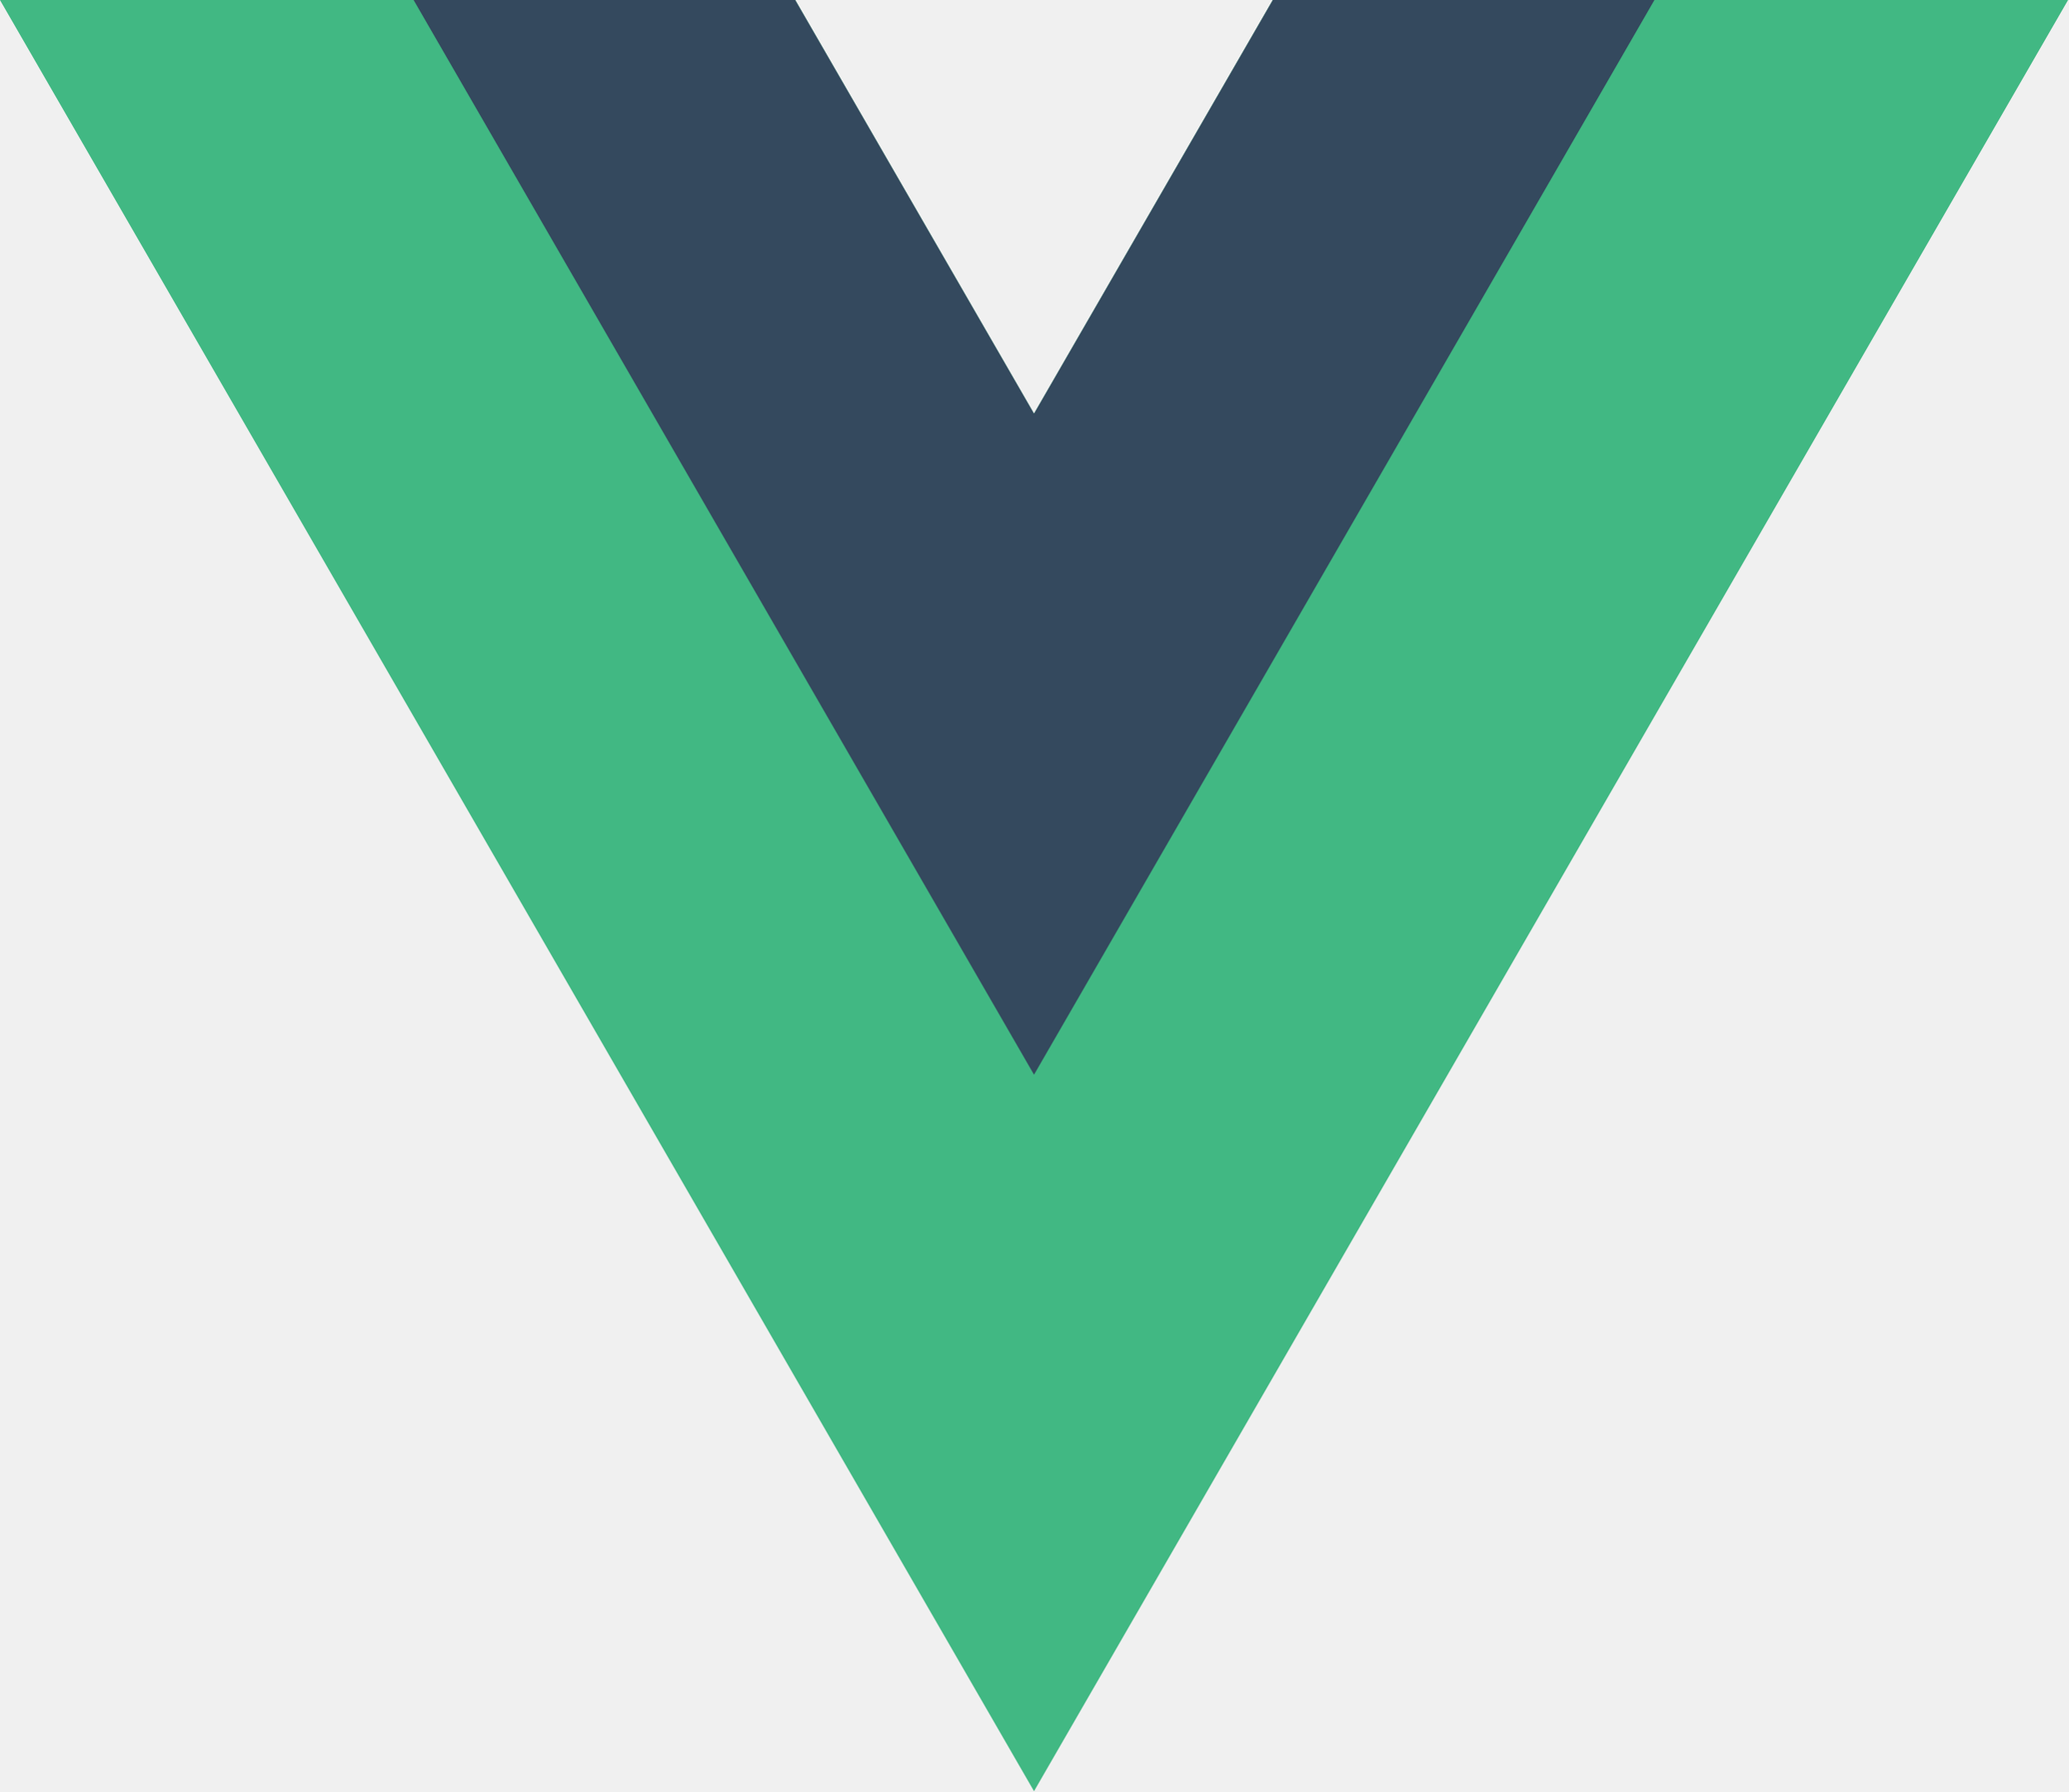
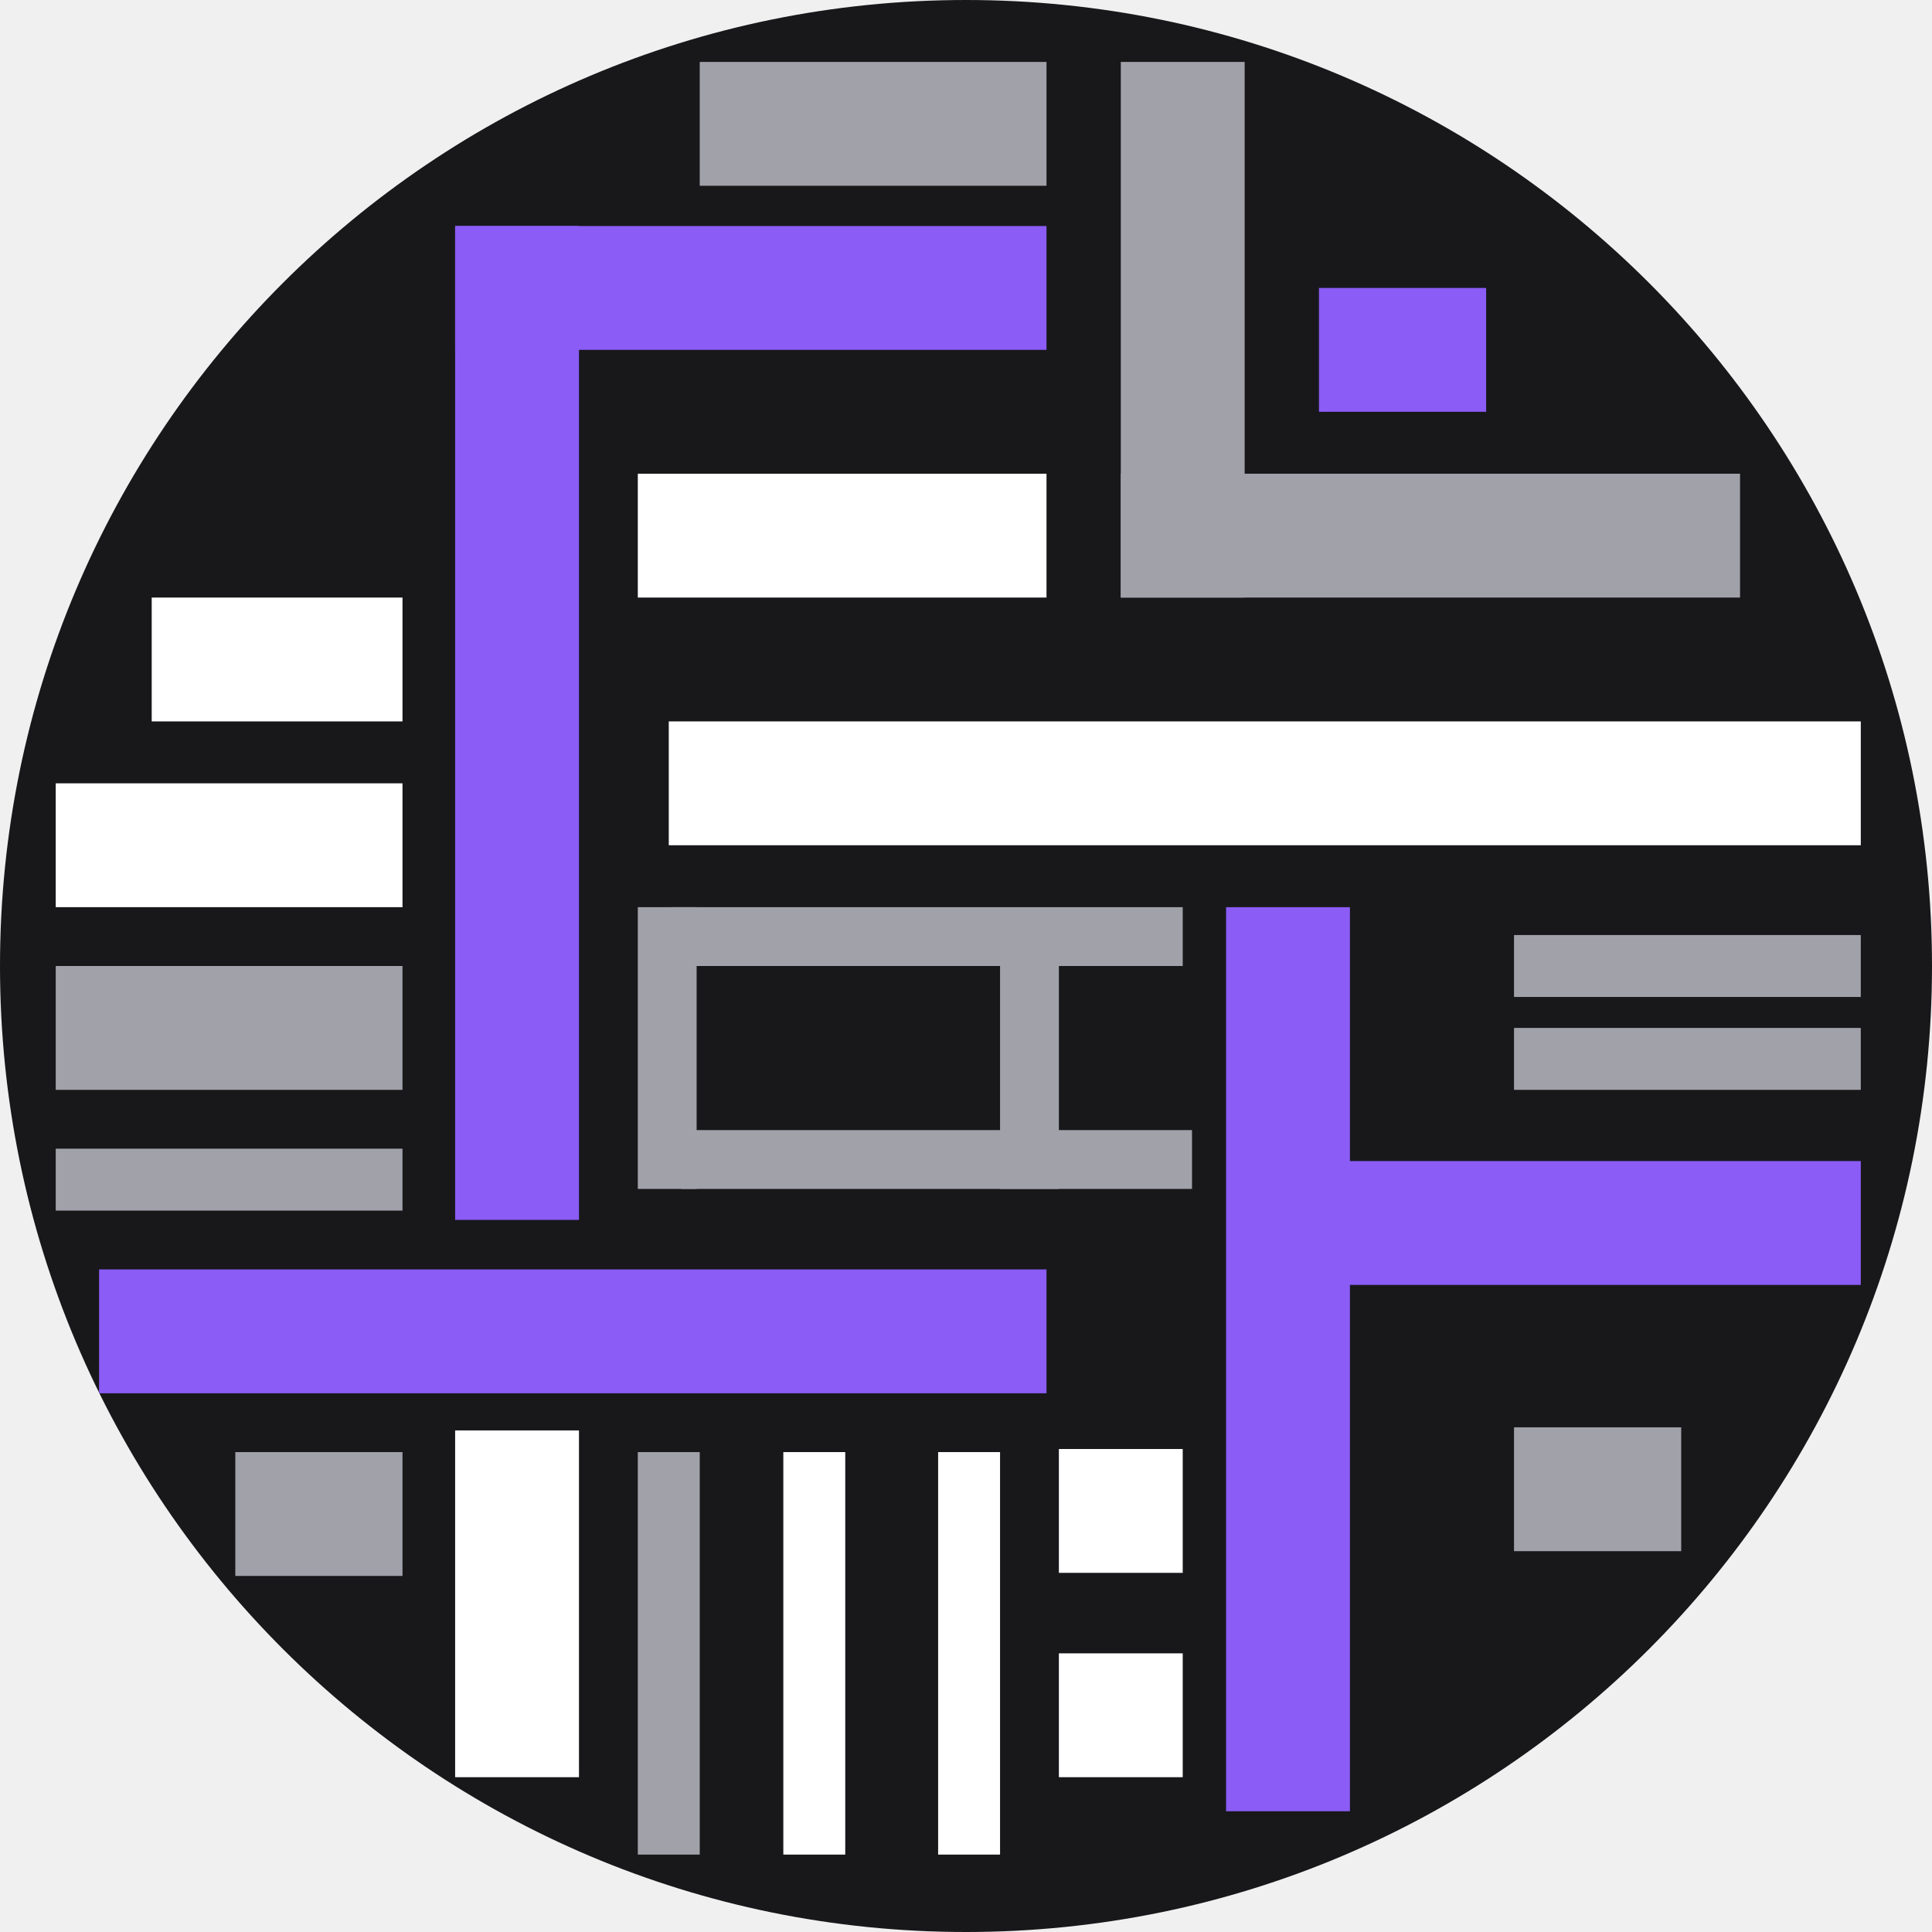
- <svg xmlns="http://www.w3.org/2000/svg" viewBox="0 0 261.76 226.69">
-   <path d="M161.096.001l-30.225 52.351L100.647.001H-.005l130.877 226.688L261.749.001z" fill="#41b883" />
-   <path d="M161.096.001l-30.225 52.351L100.647.001H52.346l78.526 136.01L209.398.001z" fill="#34495e" />
+ <svg xmlns="http://www.w3.org/2000/svg" width="624" height="624" viewBox="0 0 624 624" fill="none">
+   <circle cx="312" cy="312" r="312" fill="#18181B" />
+   <rect x="338" y="153" width="40" height="132" transform="rotate(90 338 153)" fill="white" />
+   <rect x="601" y="302" width="20" height="112" transform="rotate(90 601 302)" fill="#A1A1AA" />
+   <rect x="601" y="332" width="20" height="112" transform="rotate(90 601 332)" fill="#A1A1AA" />
+   <rect x="147" y="73" width="40" height="321" fill="#8B5CF6" />
+   <rect x="338" y="73" width="40" height="191" transform="rotate(90 338 73)" fill="#8B5CF6" />
+   <rect x="601" y="233" width="40" height="385" transform="rotate(90 601 233)" fill="white" />
+   <rect x="130" y="193" width="40" height="81" transform="rotate(90 130 193)" fill="white" />
+   <rect x="130" y="253" width="40" height="112" transform="rotate(90 130 253)" fill="white" />
+   <rect x="130" y="312" width="40" height="112" transform="rotate(90 130 312)" fill="#A1A1AA" />
+   <rect x="382" y="293" width="19" height="165" transform="rotate(90 382 293)" fill="#A1A1AA" />
+   <rect x="385" y="365" width="19" height="165" transform="rotate(90 385 365)" fill="#A1A1AA" />
+   <rect x="206" y="293" width="19" height="91" fill="#A1A1AA" />
+   <rect x="323" y="298" width="19" height="86" fill="#A1A1AA" />
+   <rect x="601" y="375" width="40" height="204" transform="rotate(90 601 375)" fill="#8B5CF6" />
+   <rect x="338" y="20" width="40" height="112" transform="rotate(90 338 20)" fill="#A1A1AA" />
+   <rect x="130" y="371" width="20" height="112" transform="rotate(90 130 371)" fill="#A1A1AA" />
+   <rect x="206" y="469" width="20" height="130" fill="#A1A1AA" />
+   <rect x="253" y="469" width="20" height="130" fill="white" />
+   <rect x="303" y="469" width="20" height="130" fill="white" />
+   <rect x="338" y="410" width="40" height="306" transform="rotate(90 338 410)" fill="#8B5CF6" />
+   <rect x="396" y="293" width="40" height="292" fill="#8B5CF6" />
+   <rect x="362" y="20" width="40" height="173" fill="#A1A1AA" />
+   <rect x="562" y="153" width="40" height="200" transform="rotate(90 562 153)" fill="#A1A1AA" />
+   <rect x="130" y="469" width="40" height="54" transform="rotate(90 130 469)" fill="#A1A1AA" />
+   <rect x="480" y="93" width="40" height="54" transform="rotate(90 480 93)" fill="#8B5CF6" />
+   <rect x="543" y="461" width="40" height="54" transform="rotate(90 543 461)" fill="#A1A1AA" />
+   <rect x="187" y="574" width="40" height="112" transform="rotate(-180 187 574)" fill="white" />
+   <rect x="382" y="508" width="40" height="40" transform="rotate(-180 382 508)" fill="white" />
+   <rect x="382" y="574" width="40" height="40" transform="rotate(-180 382 574)" fill="white" />
</svg>
